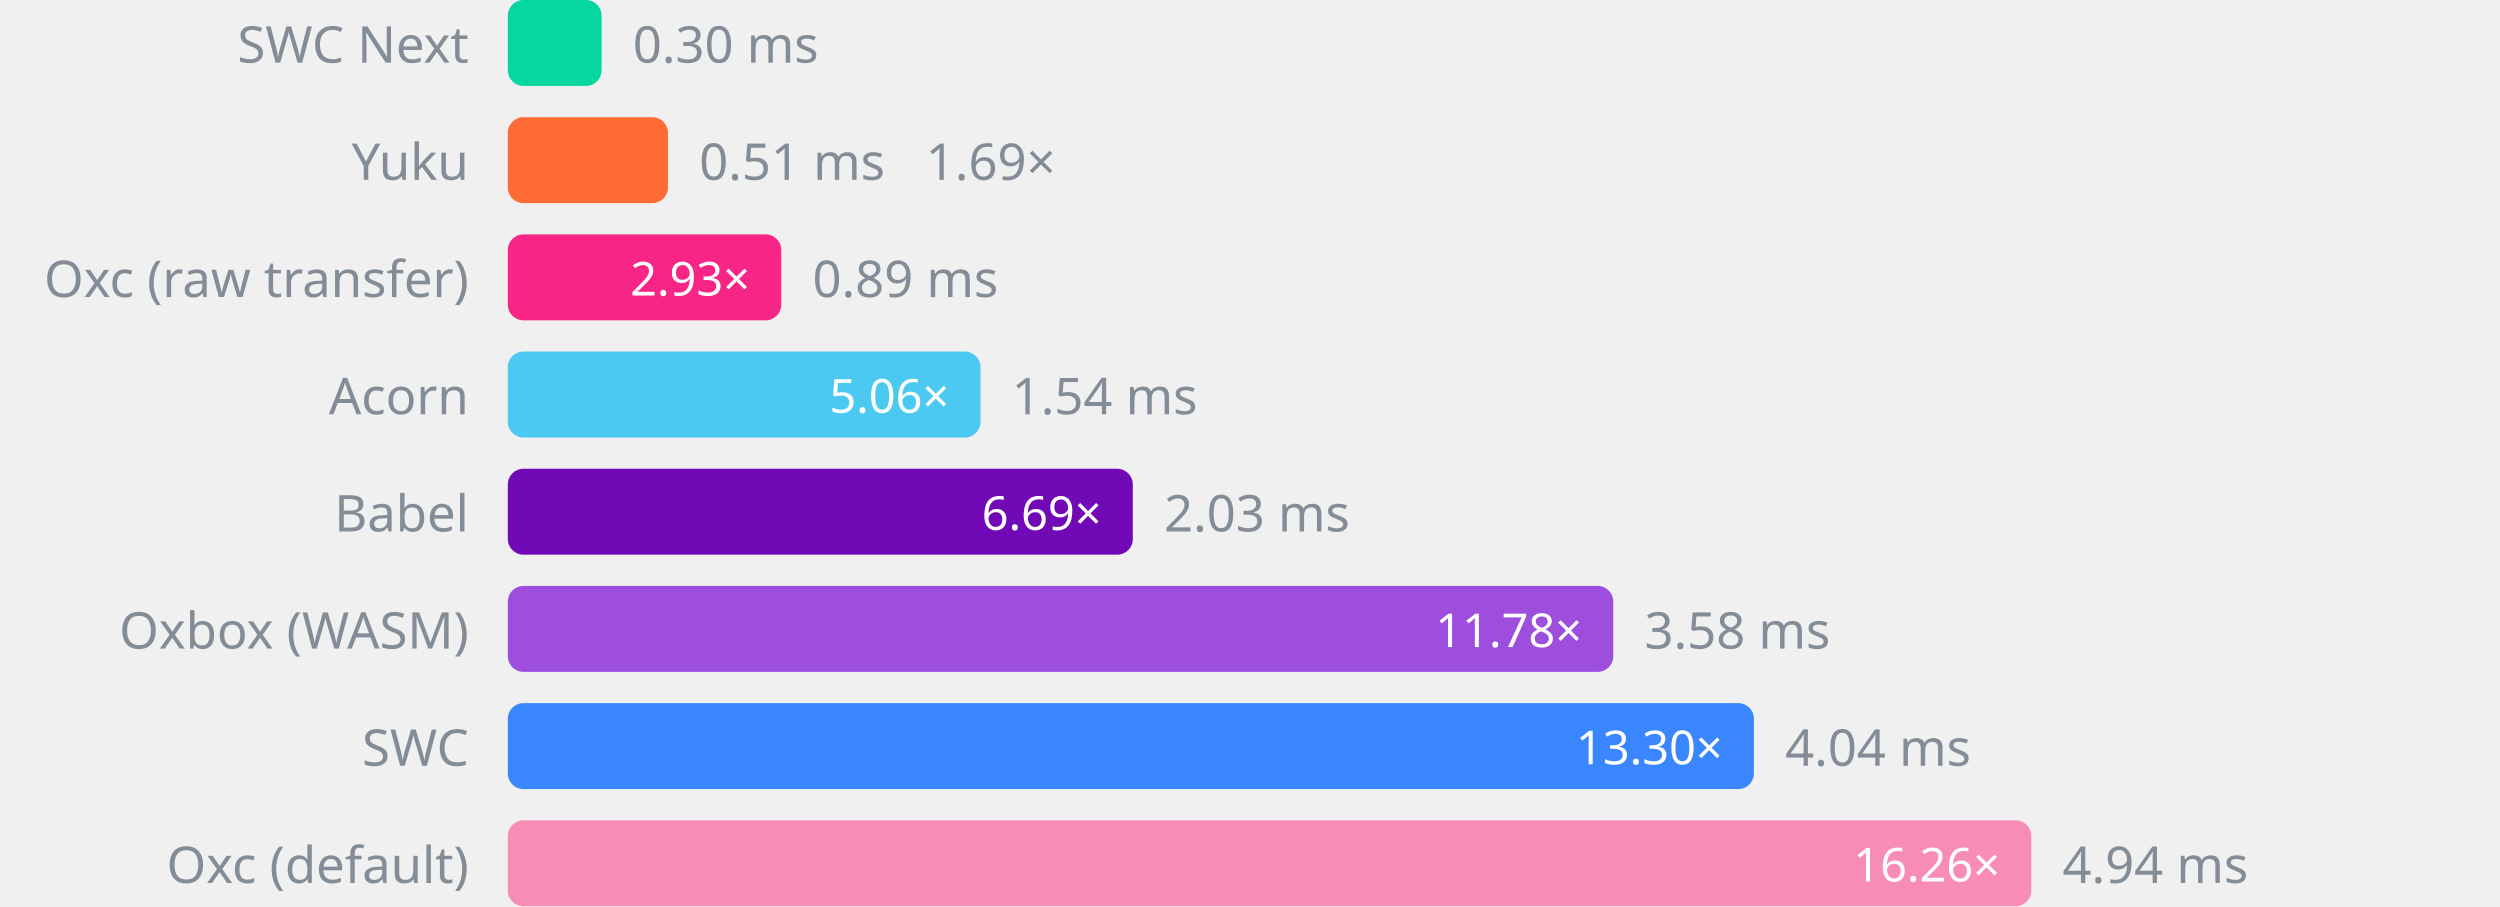
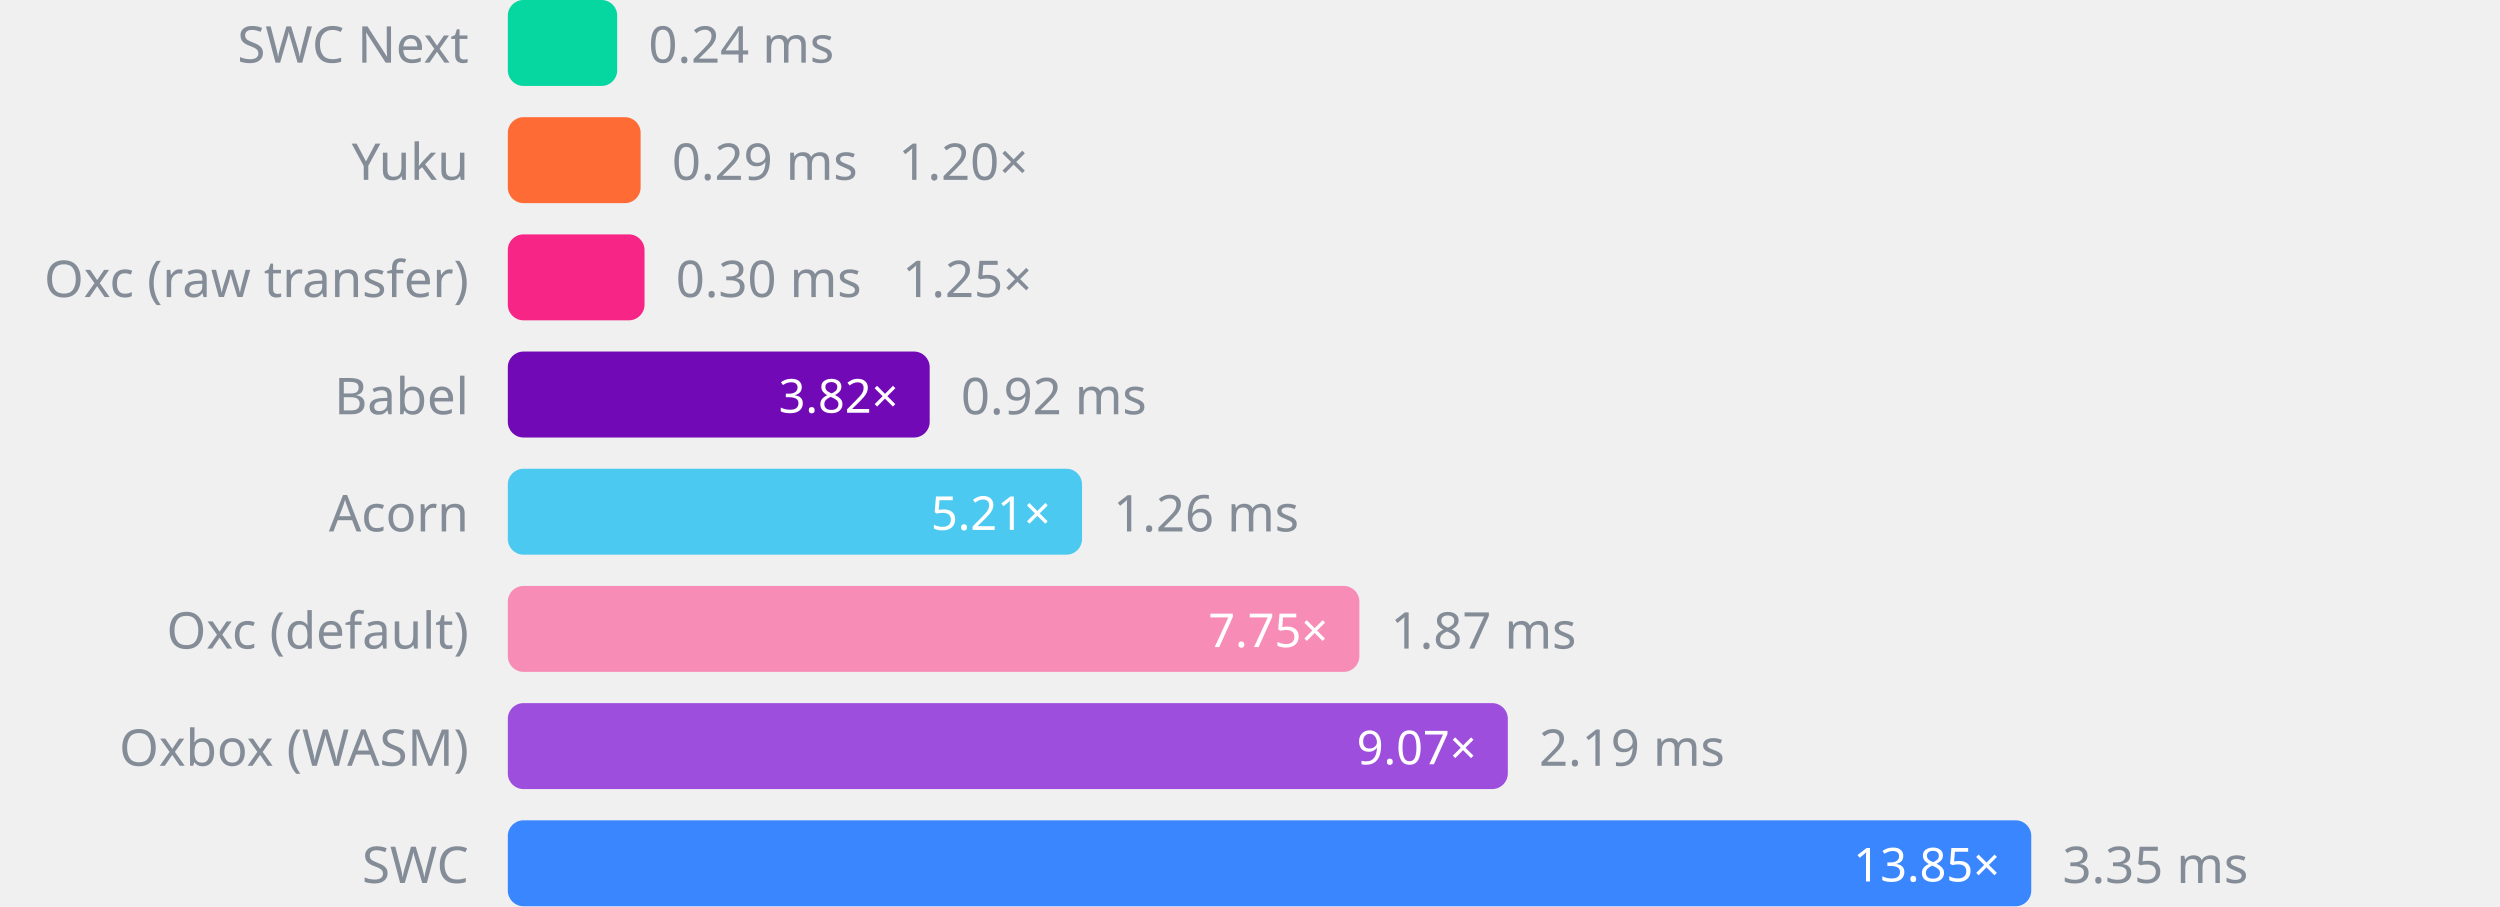
<svg xmlns="http://www.w3.org/2000/svg" width="640" height="232" viewBox="0 0 640 232">
  <style>
    text { font: 13px -apple-system, BlinkMacSystemFont, "Segoe UI", "Noto Sans", Helvetica, Arial, sans-serif; fill: #848d97; dominant-baseline: central; font-variant-numeric: tabular-nums }
    .ratio { font-size: 12px; fill: #fff }
  </style>
  <text x="120" y="11" text-anchor="end">SWC Next</text>
-   <rect x="130" y="0" width="24" height="22" rx="4" fill="#06D6A0" />
-   <text x="162" y="11">0.30 ms</text>
+   <rect x="130" y="0" width="28" height="22" rx="4" fill="#06D6A0" />
+   <text x="166" y="11">0.24 ms</text>
  <text x="120" y="41" text-anchor="end">Yuku</text>
-   <rect x="130" y="30" width="41" height="22" rx="4" fill="#FF6B35" />
-   <text x="179" y="41">0.51 ms</text>
-   <text x="237" y="41">1.69×</text>
+   <rect x="130" y="30" width="34" height="22" rx="4" fill="#FF6B35" />
+   <text x="172" y="41">0.29 ms</text>
+   <text x="230" y="41">1.20×</text>
  <text x="120" y="71" text-anchor="end">Oxc (raw transfer)</text>
-   <rect x="130" y="60" width="70" height="22" rx="4" fill="#F72585" />
-   <text x="208" y="71">0.89 ms</text>
-   <text class="ratio" x="192" y="71" text-anchor="end">2.93×</text>
-   <text x="120" y="101" text-anchor="end">Acorn</text>
-   <rect x="130" y="90" width="121" height="22" rx="4" fill="#4CC9F0" />
-   <text x="259" y="101">1.54 ms</text>
-   <text class="ratio" x="243" y="101" text-anchor="end">5.06×</text>
-   <text x="120" y="131" text-anchor="end">Babel</text>
-   <rect x="130" y="120" width="160" height="22" rx="4" fill="#7209B7" />
-   <text x="298" y="131">2.03 ms</text>
-   <text class="ratio" x="282" y="131" text-anchor="end">6.69×</text>
-   <text x="120" y="161" text-anchor="end">Oxbox (WASM)</text>
-   <rect x="130" y="150" width="283" height="22" rx="4" fill="#9D4EDD" />
-   <text x="421" y="161">3.58 ms</text>
-   <text class="ratio" x="405" y="161" text-anchor="end">11.78×</text>
-   <text x="120" y="191" text-anchor="end">SWC</text>
-   <rect x="130" y="180" width="319" height="22" rx="4" fill="#3A86FF" />
-   <text x="457" y="191">4.04 ms</text>
-   <text class="ratio" x="441" y="191" text-anchor="end">13.30×</text>
-   <text x="120" y="221" text-anchor="end">Oxc (default)</text>
-   <rect x="130" y="210" width="390" height="22" rx="4" fill="#F78DB6" />
-   <text x="528" y="221">4.94 ms</text>
-   <text class="ratio" x="512" y="221" text-anchor="end">16.26×</text>
+   <rect x="130" y="60" width="35" height="22" rx="4" fill="#F72585" />
+   <text x="173" y="71">0.30 ms</text>
+   <text x="231" y="71">1.25×</text>
+   <text x="120" y="101" text-anchor="end">Babel</text>
+   <rect x="130" y="90" width="108" height="22" rx="4" fill="#7209B7" />
+   <text x="246" y="101">0.92 ms</text>
+   <text class="ratio" x="230" y="101" text-anchor="end">3.82×</text>
+   <text x="120" y="131" text-anchor="end">Acorn</text>
+   <rect x="130" y="120" width="147" height="22" rx="4" fill="#4CC9F0" />
+   <text x="285" y="131">1.26 ms</text>
+   <text class="ratio" x="269" y="131" text-anchor="end">5.21×</text>
+   <text x="120" y="161" text-anchor="end">Oxc (default)</text>
+   <rect x="130" y="150" width="218" height="22" rx="4" fill="#F78DB6" />
+   <text x="356" y="161">1.87 ms</text>
+   <text class="ratio" x="340" y="161" text-anchor="end">7.75×</text>
+   <text x="120" y="191" text-anchor="end">Oxbox (WASM)</text>
+   <rect x="130" y="180" width="256" height="22" rx="4" fill="#9D4EDD" />
+   <text x="394" y="191">2.19 ms</text>
+   <text class="ratio" x="378" y="191" text-anchor="end">9.07×</text>
+   <text x="120" y="221" text-anchor="end">SWC</text>
+   <rect x="130" y="210" width="390" height="22" rx="4" fill="#3A86FF" />
+   <text x="528" y="221">3.35 ms</text>
+   <text class="ratio" x="512" y="221" text-anchor="end">13.85×</text>
</svg>
